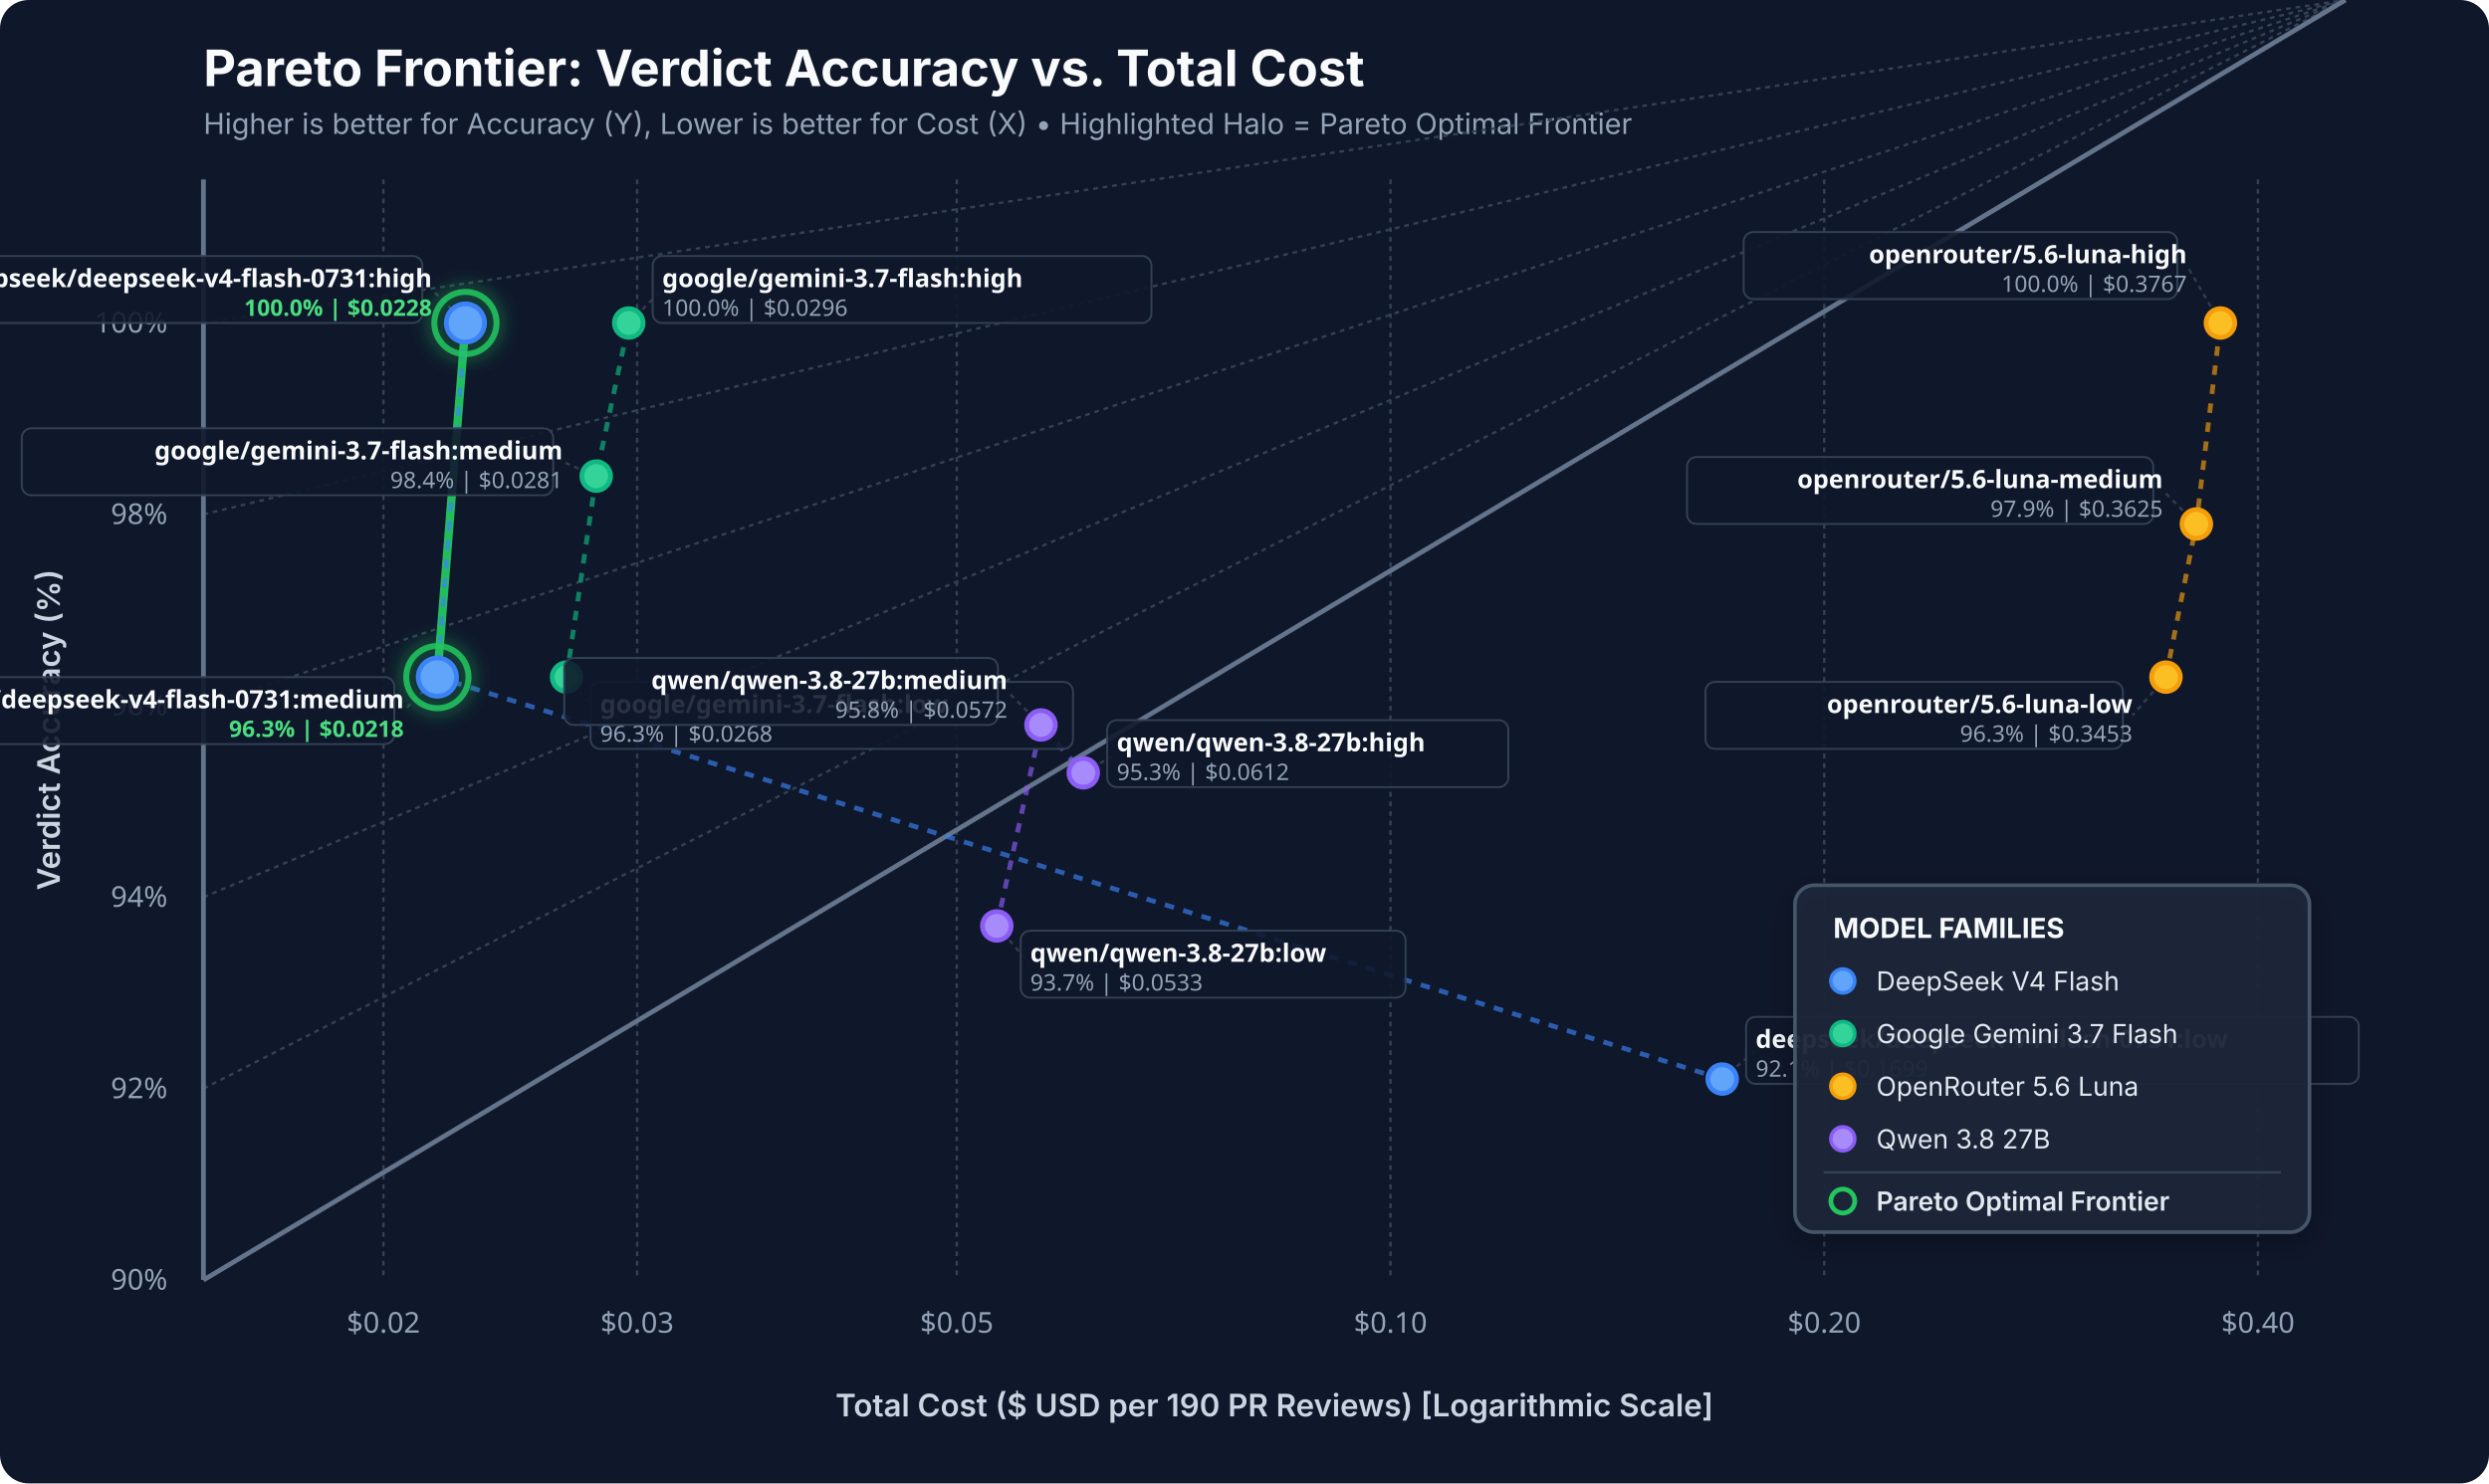
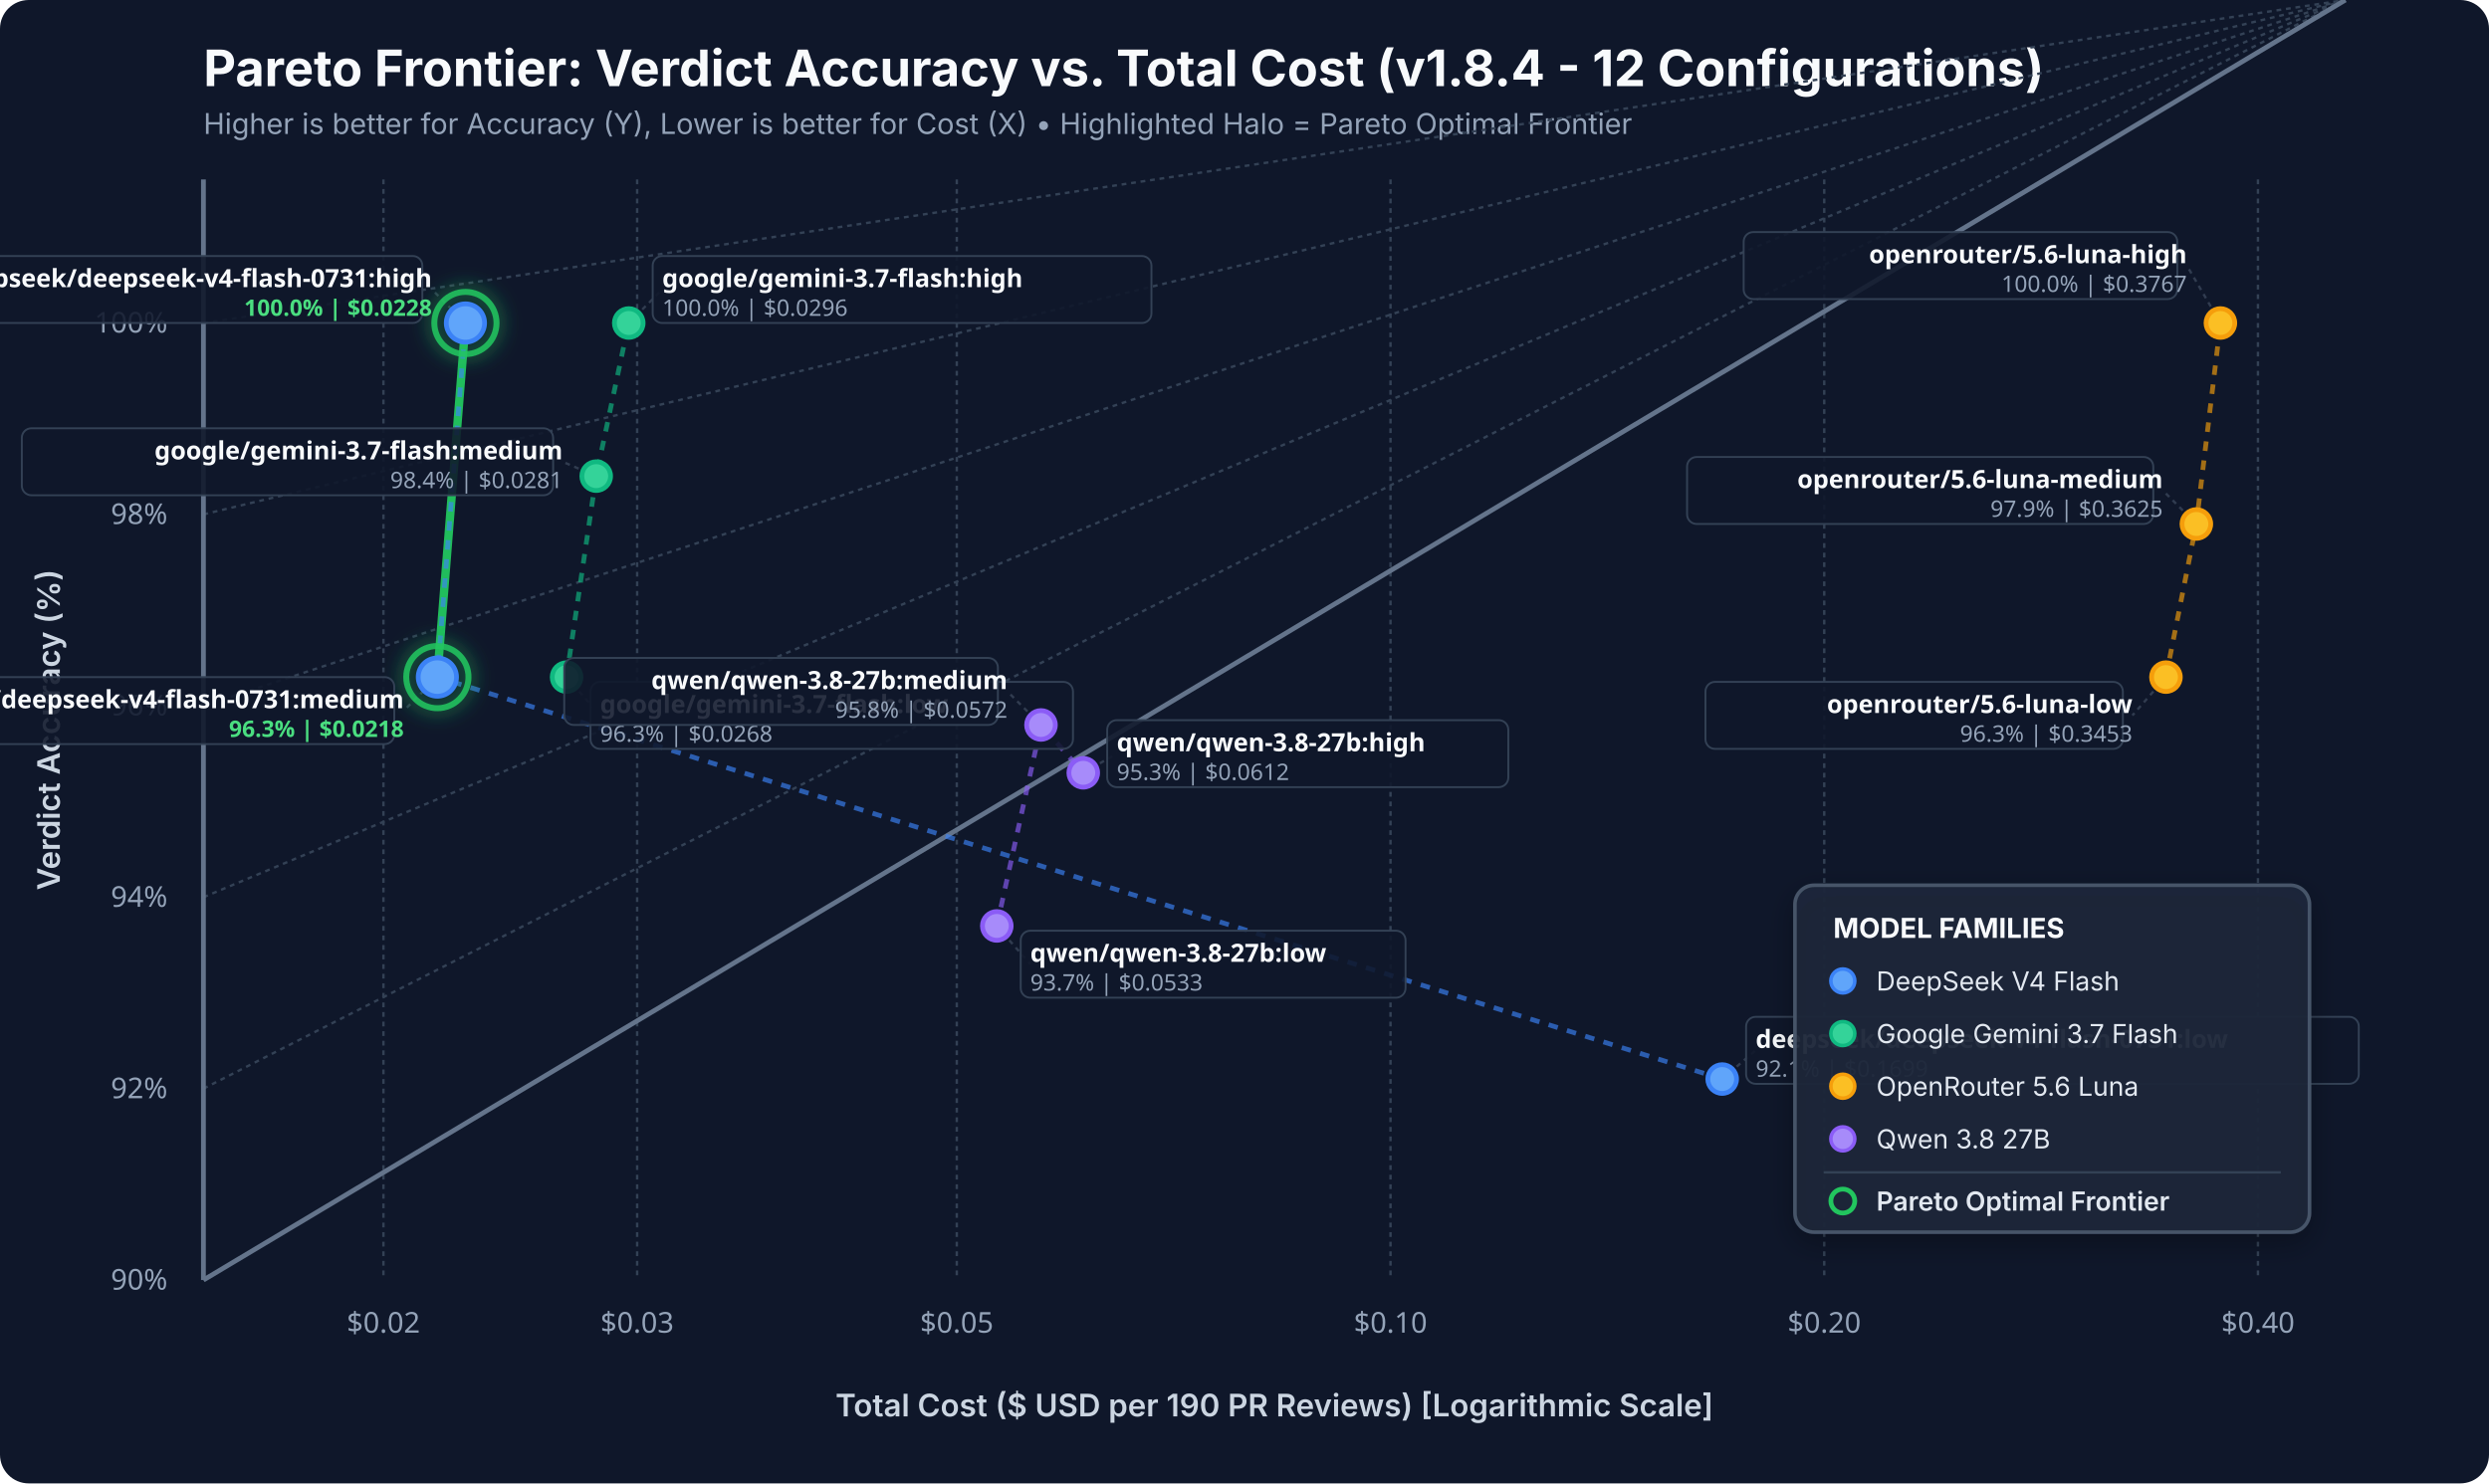
<svg xmlns="http://www.w3.org/2000/svg" viewBox="0 0 1040 620" width="1040" height="620">
  <style>
    .bg { fill: #0f172a; }
    .title { fill: #f8fafc; font-family: system-ui, -apple-system, sans-serif; font-size: 21px; font-weight: 700; }
    .subtitle { fill: #94a3b8; font-family: system-ui, -apple-system, sans-serif; font-size: 12px; }
    .axis-label { fill: #cbd5e1; font-family: system-ui, -apple-system, sans-serif; font-size: 13px; font-weight: 600; }
    .legend-title { fill: #f8fafc; font-family: system-ui, -apple-system, sans-serif; font-size: 11.5px; font-weight: 700; }
    .legend-text { fill: #e2e8f0; font-family: system-ui, -apple-system, sans-serif; font-size: 11px; }
  </style>
  <rect width="1040" height="620" rx="12" class="bg" />
-   <text x="85" y="36" class="title">Pareto Frontier: Verdict Accuracy vs. Total Cost</text>
+   <text x="85" y="36" class="title">Pareto Frontier: Verdict Accuracy vs. Total Cost (v1.8.4 - 12 Configurations)</text>
  <text x="85" y="56" class="subtitle">Higher is better for Accuracy (Y), Lower is better for Cost (X) • Highlighted Halo = Pareto Optimal Frontier</text>
  <line x1="160.215" y1="75" x2="160.215" y2="535" stroke="#334155" stroke-dasharray="2,2" stroke-width="1" />
  <text x="160.215" y="557" fill="#94a3b8" font-size="12" font-family="system-ui, sans-serif" text-anchor="middle">$0.02</text>
  <line x1="266.225" y1="75" x2="266.225" y2="535" stroke="#334155" stroke-dasharray="2,2" stroke-width="1" />
  <text x="266.225" y="557" fill="#94a3b8" font-size="12" font-family="system-ui, sans-serif" text-anchor="middle">$0.03</text>
  <line x1="399.782" y1="75" x2="399.782" y2="535" stroke="#334155" stroke-dasharray="2,2" stroke-width="1" />
  <text x="399.782" y="557" fill="#94a3b8" font-size="12" font-family="system-ui, sans-serif" text-anchor="middle">$0.05</text>
  <line x1="581.008" y1="75" x2="581.008" y2="535" stroke="#334155" stroke-dasharray="2,2" stroke-width="1" />
  <text x="581.008" y="557" fill="#94a3b8" font-size="12" font-family="system-ui, sans-serif" text-anchor="middle">$0.10</text>
  <line x1="762.233" y1="75" x2="762.233" y2="535" stroke="#334155" stroke-dasharray="2,2" stroke-width="1" />
  <text x="762.233" y="557" fill="#94a3b8" font-size="12" font-family="system-ui, sans-serif" text-anchor="middle">$0.20</text>
  <line x1="943.459" y1="75" x2="943.459" y2="535" stroke="#334155" stroke-dasharray="2,2" stroke-width="1" />
  <text x="943.459" y="557" fill="#94a3b8" font-size="12" font-family="system-ui, sans-serif" text-anchor="middle">$0.40</text>
  <line x1="85" y1="535" x2="980" stroke="#334155" stroke-dasharray="2,2" stroke-width="1" />
  <text x="70" y="539" fill="#94a3b8" font-size="12" font-family="system-ui, sans-serif" text-anchor="end">90%</text>
  <line x1="85" y1="455" x2="980" stroke="#334155" stroke-dasharray="2,2" stroke-width="1" />
  <text x="70" y="459" fill="#94a3b8" font-size="12" font-family="system-ui, sans-serif" text-anchor="end">92%</text>
  <line x1="85" y1="375" x2="980" stroke="#334155" stroke-dasharray="2,2" stroke-width="1" />
  <text x="70" y="379" fill="#94a3b8" font-size="12" font-family="system-ui, sans-serif" text-anchor="end">94%</text>
  <line x1="85" y1="295" x2="980" stroke="#334155" stroke-dasharray="2,2" stroke-width="1" />
  <text x="70" y="299" fill="#94a3b8" font-size="12" font-family="system-ui, sans-serif" text-anchor="end">96%</text>
  <line x1="85" y1="215" x2="980" stroke="#334155" stroke-dasharray="2,2" stroke-width="1" />
  <text x="70" y="219" fill="#94a3b8" font-size="12" font-family="system-ui, sans-serif" text-anchor="end">98%</text>
  <line x1="85" y1="135" x2="980" stroke="#334155" stroke-dasharray="2,2" stroke-width="1" />
  <text x="70" y="139" fill="#94a3b8" font-size="12" font-family="system-ui, sans-serif" text-anchor="end">100%</text>
  <line x1="85" y1="535" x2="980" stroke="#64748b" stroke-width="2" />
  <line x1="85" y1="75" x2="85" y2="535" stroke="#64748b" stroke-width="2" />
  <text x="532.5" y="592" text-anchor="middle" class="axis-label">Total Cost ($ USD per 190 PR Reviews) [Logarithmic Scale]</text>
  <text x="25" y="305" text-anchor="middle" transform="rotate(-90 25 305)" class="axis-label">Verdict Accuracy (%)</text>
  <path d="M 182.7 283.0 L 194.5 135.0" fill="none" stroke="#22c55e" stroke-width="3.5" opacity="0.95" stroke-linecap="round" />
  <path d="M 719.6 451.0 L 182.7 283.0 L 194.5 135.0" fill="none" stroke="#3b82f6" stroke-width="2" stroke-dasharray="4,4" opacity="0.65" />
  <path d="M 236.7 283.0 L 249.1 199.0 L 262.7 135.0" fill="none" stroke="#10b981" stroke-width="2" stroke-dasharray="4,4" opacity="0.65" />
  <path d="M 905.0 283.0 L 917.7 219.0 L 927.8 135.0" fill="none" stroke="#f59e0b" stroke-width="2" stroke-dasharray="4,4" opacity="0.65" />
  <path d="M 416.5 387.0 L 435.0 303.0 L 452.6 323.0" fill="none" stroke="#8b5cf6" stroke-width="2" stroke-dasharray="4,4" opacity="0.65" />
  <g class="model-point" data-model="deepseek/deepseek-v4-flash-0731:low">
    <line x1="719.588" y1="451" x2="733.588" y2="439" stroke="#475569" stroke-width="1" stroke-dasharray="2,2" opacity="0.6" />
    <circle cx="719.588" cy="451" r="6" fill="#60a5fa" stroke="#3b82f6" stroke-width="2" />
    <g transform="translate(0, 0)">
      <rect x="729.588" y="425" width="256" height="28" rx="4" fill="#0f172a" fill-opacity="0.88" stroke="#334155" stroke-width="0.8" />
      <text x="733.588" y="438" fill="#f8fafc" font-size="10.5" font-weight="600" font-family="system-ui, sans-serif" text-anchor="start">
            deepseek/deepseek-v4-flash-0731:low
          </text>
      <text x="733.588" y="450" fill="#94a3b8" font-size="9.5" font-weight="400" font-family="system-ui, sans-serif" text-anchor="start">
            92.1% | $0.1699
          </text>
    </g>
  </g>
  <g class="model-point" data-model="deepseek/deepseek-v4-flash-0731:medium">
    <line x1="182.747" y1="283" x2="168.747" y2="297" stroke="#475569" stroke-width="1" stroke-dasharray="2,2" opacity="0.6" />
    <circle cx="182.747" cy="283" r="13" fill="none" stroke="#22c55e" stroke-width="2.5" opacity="0.9" filter="drop-shadow(0 0 4px #22c55e)" />
    <circle cx="182.747" cy="283" r="8" fill="#60a5fa" stroke="#3b82f6" stroke-width="2" />
    <g transform="translate(0, 0)">
      <rect x="-111.653" y="283" width="276.4" height="28" rx="4" fill="#0f172a" fill-opacity="0.88" stroke="#334155" stroke-width="0.8" />
      <text x="168.747" y="296" fill="#f8fafc" font-size="10.5" font-weight="600" font-family="system-ui, sans-serif" text-anchor="end">
            deepseek/deepseek-v4-flash-0731:medium
          </text>
      <text x="168.747" y="308" fill="#4ade80" font-size="9.5" font-weight="600" font-family="system-ui, sans-serif" text-anchor="end">
            96.3% | $0.0218
          </text>
    </g>
  </g>
  <g class="model-point" data-model="deepseek/deepseek-v4-flash-0731:high">
    <line x1="194.473" y1="135" x2="180.473" y2="121" stroke="#475569" stroke-width="1" stroke-dasharray="2,2" opacity="0.6" />
    <circle cx="194.473" cy="135" r="13" fill="none" stroke="#22c55e" stroke-width="2.5" opacity="0.9" filter="drop-shadow(0 0 4px #22c55e)" />
    <circle cx="194.473" cy="135" r="8" fill="#60a5fa" stroke="#3b82f6" stroke-width="2" />
    <g transform="translate(0, 0)">
      <rect x="-86.327" y="107" width="262.8" height="28" rx="4" fill="#0f172a" fill-opacity="0.88" stroke="#334155" stroke-width="0.8" />
      <text x="180.473" y="120" fill="#f8fafc" font-size="10.5" font-weight="600" font-family="system-ui, sans-serif" text-anchor="end">
            deepseek/deepseek-v4-flash-0731:high
          </text>
      <text x="180.473" y="132" fill="#4ade80" font-size="9.5" font-weight="600" font-family="system-ui, sans-serif" text-anchor="end">
            100.0% | $0.0228
          </text>
    </g>
  </g>
  <g class="model-point" data-model="google/gemini-3.7-flash:low">
    <line x1="236.735" y1="283" x2="250.735" y2="299" stroke="#475569" stroke-width="1" stroke-dasharray="2,2" opacity="0.6" />
    <circle cx="236.735" cy="283" r="6" fill="#34d399" stroke="#10b981" stroke-width="2" />
    <g transform="translate(0, 0)">
      <rect x="246.735" y="285" width="201.6" height="28" rx="4" fill="#0f172a" fill-opacity="0.88" stroke="#334155" stroke-width="0.8" />
      <text x="250.735" y="298" fill="#f8fafc" font-size="10.5" font-weight="600" font-family="system-ui, sans-serif" text-anchor="start">
            google/gemini-3.7-flash:low
          </text>
      <text x="250.735" y="310" fill="#94a3b8" font-size="9.5" font-weight="400" font-family="system-ui, sans-serif" text-anchor="start">
            96.3% | $0.0268
          </text>
    </g>
  </g>
  <g class="model-point" data-model="google/gemini-3.7-flash:medium">
    <line x1="249.119" y1="199" x2="235.119" y2="193" stroke="#475569" stroke-width="1" stroke-dasharray="2,2" opacity="0.6" />
    <circle cx="249.119" cy="199" r="6" fill="#34d399" stroke="#10b981" stroke-width="2" />
    <g transform="translate(0, 0)">
      <rect x="9.119" y="179" width="222" height="28" rx="4" fill="#0f172a" fill-opacity="0.88" stroke="#334155" stroke-width="0.8" />
      <text x="235.119" y="192" fill="#f8fafc" font-size="10.5" font-weight="600" font-family="system-ui, sans-serif" text-anchor="end">
            google/gemini-3.7-flash:medium
          </text>
      <text x="235.119" y="204" fill="#94a3b8" font-size="9.5" font-weight="400" font-family="system-ui, sans-serif" text-anchor="end">
            98.4% | $0.0281
          </text>
    </g>
  </g>
  <g class="model-point" data-model="google/gemini-3.7-flash:high">
    <line x1="262.716" y1="135" x2="276.716" y2="121" stroke="#475569" stroke-width="1" stroke-dasharray="2,2" opacity="0.6" />
    <circle cx="262.716" cy="135" r="6" fill="#34d399" stroke="#10b981" stroke-width="2" />
    <g transform="translate(0, 0)">
      <rect x="272.716" y="107" width="208.4" height="28" rx="4" fill="#0f172a" fill-opacity="0.88" stroke="#334155" stroke-width="0.8" />
      <text x="276.716" y="120" fill="#f8fafc" font-size="10.5" font-weight="600" font-family="system-ui, sans-serif" text-anchor="start">
            google/gemini-3.7-flash:high
          </text>
      <text x="276.716" y="132" fill="#94a3b8" font-size="9.5" font-weight="400" font-family="system-ui, sans-serif" text-anchor="start">
            100.0% | $0.0296
          </text>
    </g>
  </g>
  <g class="model-point" data-model="openrouter/5.6-luna-low">
    <line x1="905.012" y1="283" x2="891.012" y2="299" stroke="#475569" stroke-width="1" stroke-dasharray="2,2" opacity="0.6" />
    <circle cx="905.012" cy="283" r="6" fill="#fbbf24" stroke="#f59e0b" stroke-width="2" />
    <g transform="translate(0, 0)">
      <rect x="712.612" y="285" width="174.4" height="28" rx="4" fill="#0f172a" fill-opacity="0.88" stroke="#334155" stroke-width="0.8" />
      <text x="891.012" y="298" fill="#f8fafc" font-size="10.5" font-weight="600" font-family="system-ui, sans-serif" text-anchor="end">
            openrouter/5.6-luna-low
          </text>
      <text x="891.012" y="310" fill="#94a3b8" font-size="9.5" font-weight="400" font-family="system-ui, sans-serif" text-anchor="end">
            96.3% | $0.3453
          </text>
    </g>
  </g>
  <g class="model-point" data-model="openrouter/5.6-luna-medium">
    <line x1="917.721" y1="219" x2="903.721" y2="205" stroke="#475569" stroke-width="1" stroke-dasharray="2,2" opacity="0.6" />
    <circle cx="917.721" cy="219" r="6" fill="#fbbf24" stroke="#f59e0b" stroke-width="2" />
    <g transform="translate(0, 0)">
      <rect x="704.921" y="191" width="194.8" height="28" rx="4" fill="#0f172a" fill-opacity="0.88" stroke="#334155" stroke-width="0.8" />
      <text x="903.721" y="204" fill="#f8fafc" font-size="10.5" font-weight="600" font-family="system-ui, sans-serif" text-anchor="end">
            openrouter/5.6-luna-medium
          </text>
      <text x="903.721" y="216" fill="#94a3b8" font-size="9.5" font-weight="400" font-family="system-ui, sans-serif" text-anchor="end">
            97.9% | $0.3625
          </text>
    </g>
  </g>
  <g class="model-point" data-model="openrouter/5.6-luna-high">
    <line x1="927.768" y1="135" x2="913.768" y2="111" stroke="#475569" stroke-width="1" stroke-dasharray="2,2" opacity="0.6" />
    <circle cx="927.768" cy="135" r="6" fill="#fbbf24" stroke="#f59e0b" stroke-width="2" />
    <g transform="translate(0, 0)">
      <rect x="728.568" y="97" width="181.2" height="28" rx="4" fill="#0f172a" fill-opacity="0.88" stroke="#334155" stroke-width="0.8" />
      <text x="913.768" y="110" fill="#f8fafc" font-size="10.5" font-weight="600" font-family="system-ui, sans-serif" text-anchor="end">
            openrouter/5.6-luna-high
          </text>
      <text x="913.768" y="122" fill="#94a3b8" font-size="9.5" font-weight="400" font-family="system-ui, sans-serif" text-anchor="end">
            100.0% | $0.3767
          </text>
    </g>
  </g>
  <g class="model-point" data-model="qwen/qwen-3.8-27b:low">
    <line x1="416.493" y1="387" x2="430.493" y2="403" stroke="#475569" stroke-width="1" stroke-dasharray="2,2" opacity="0.6" />
    <circle cx="416.493" cy="387" r="6" fill="#a78bfa" stroke="#8b5cf6" stroke-width="2" />
    <g transform="translate(0, 0)">
      <rect x="426.493" y="389" width="160.8" height="28" rx="4" fill="#0f172a" fill-opacity="0.88" stroke="#334155" stroke-width="0.8" />
      <text x="430.493" y="402" fill="#f8fafc" font-size="10.5" font-weight="600" font-family="system-ui, sans-serif" text-anchor="start">
            qwen/qwen-3.8-27b:low
          </text>
      <text x="430.493" y="414" fill="#94a3b8" font-size="9.5" font-weight="400" font-family="system-ui, sans-serif" text-anchor="start">
            93.7% | $0.0533
          </text>
    </g>
  </g>
  <g class="model-point" data-model="qwen/qwen-3.8-27b:medium">
    <line x1="434.956" y1="303" x2="420.956" y2="289" stroke="#475569" stroke-width="1" stroke-dasharray="2,2" opacity="0.6" />
    <circle cx="434.956" cy="303" r="6" fill="#a78bfa" stroke="#8b5cf6" stroke-width="2" />
    <g transform="translate(0, 0)">
      <rect x="235.756" y="275" width="181.2" height="28" rx="4" fill="#0f172a" fill-opacity="0.88" stroke="#334155" stroke-width="0.8" />
      <text x="420.956" y="288" fill="#f8fafc" font-size="10.5" font-weight="600" font-family="system-ui, sans-serif" text-anchor="end">
            qwen/qwen-3.8-27b:medium
          </text>
      <text x="420.956" y="300" fill="#94a3b8" font-size="9.5" font-weight="400" font-family="system-ui, sans-serif" text-anchor="end">
            95.8% | $0.0572
          </text>
    </g>
  </g>
  <g class="model-point" data-model="qwen/qwen-3.8-27b:high">
    <line x1="452.628" y1="323" x2="466.628" y2="315" stroke="#475569" stroke-width="1" stroke-dasharray="2,2" opacity="0.6" />
    <circle cx="452.628" cy="323" r="6" fill="#a78bfa" stroke="#8b5cf6" stroke-width="2" />
    <g transform="translate(0, 0)">
      <rect x="462.628" y="301" width="167.6" height="28" rx="4" fill="#0f172a" fill-opacity="0.88" stroke="#334155" stroke-width="0.8" />
      <text x="466.628" y="314" fill="#f8fafc" font-size="10.5" font-weight="600" font-family="system-ui, sans-serif" text-anchor="start">
            qwen/qwen-3.8-27b:high
          </text>
      <text x="466.628" y="326" fill="#94a3b8" font-size="9.5" font-weight="400" font-family="system-ui, sans-serif" text-anchor="start">
            95.3% | $0.0612
          </text>
    </g>
  </g>
  <g transform="translate(750, 370)">
    <rect width="215" height="145" rx="8" fill="#1e293b" fill-opacity="0.94" stroke="#475569" stroke-width="1.5" filter="drop-shadow(0 4px 6px rgba(0,0,0,0.3))" />
    <text x="16" y="22" class="legend-title">MODEL FAMILIES</text>
    <circle cx="20" cy="40" r="5" fill="#60a5fa" stroke="#3b82f6" stroke-width="1.5" />
    <text x="34" y="44" class="legend-text">DeepSeek V4 Flash</text>
    <circle cx="20" cy="62" r="5" fill="#34d399" stroke="#10b981" stroke-width="1.5" />
    <text x="34" y="66" class="legend-text">Google Gemini 3.7 Flash</text>
    <circle cx="20" cy="84" r="5" fill="#fbbf24" stroke="#f59e0b" stroke-width="1.5" />
    <text x="34" y="88" class="legend-text">OpenRouter 5.6 Luna</text>
    <circle cx="20" cy="106" r="5" fill="#a78bfa" stroke="#8b5cf6" stroke-width="1.5" />
    <text x="34" y="110" class="legend-text">Qwen 3.8 27B</text>
    <line x1="12" y1="120" x2="203" y2="120" stroke="#334155" stroke-width="1" />
    <circle cx="20" cy="132" r="5" fill="none" stroke="#22c55e" stroke-width="2" />
    <text x="34" y="136" class="legend-text" font-weight="600" fill="#4ade80">Pareto Optimal Frontier</text>
  </g>
</svg>
